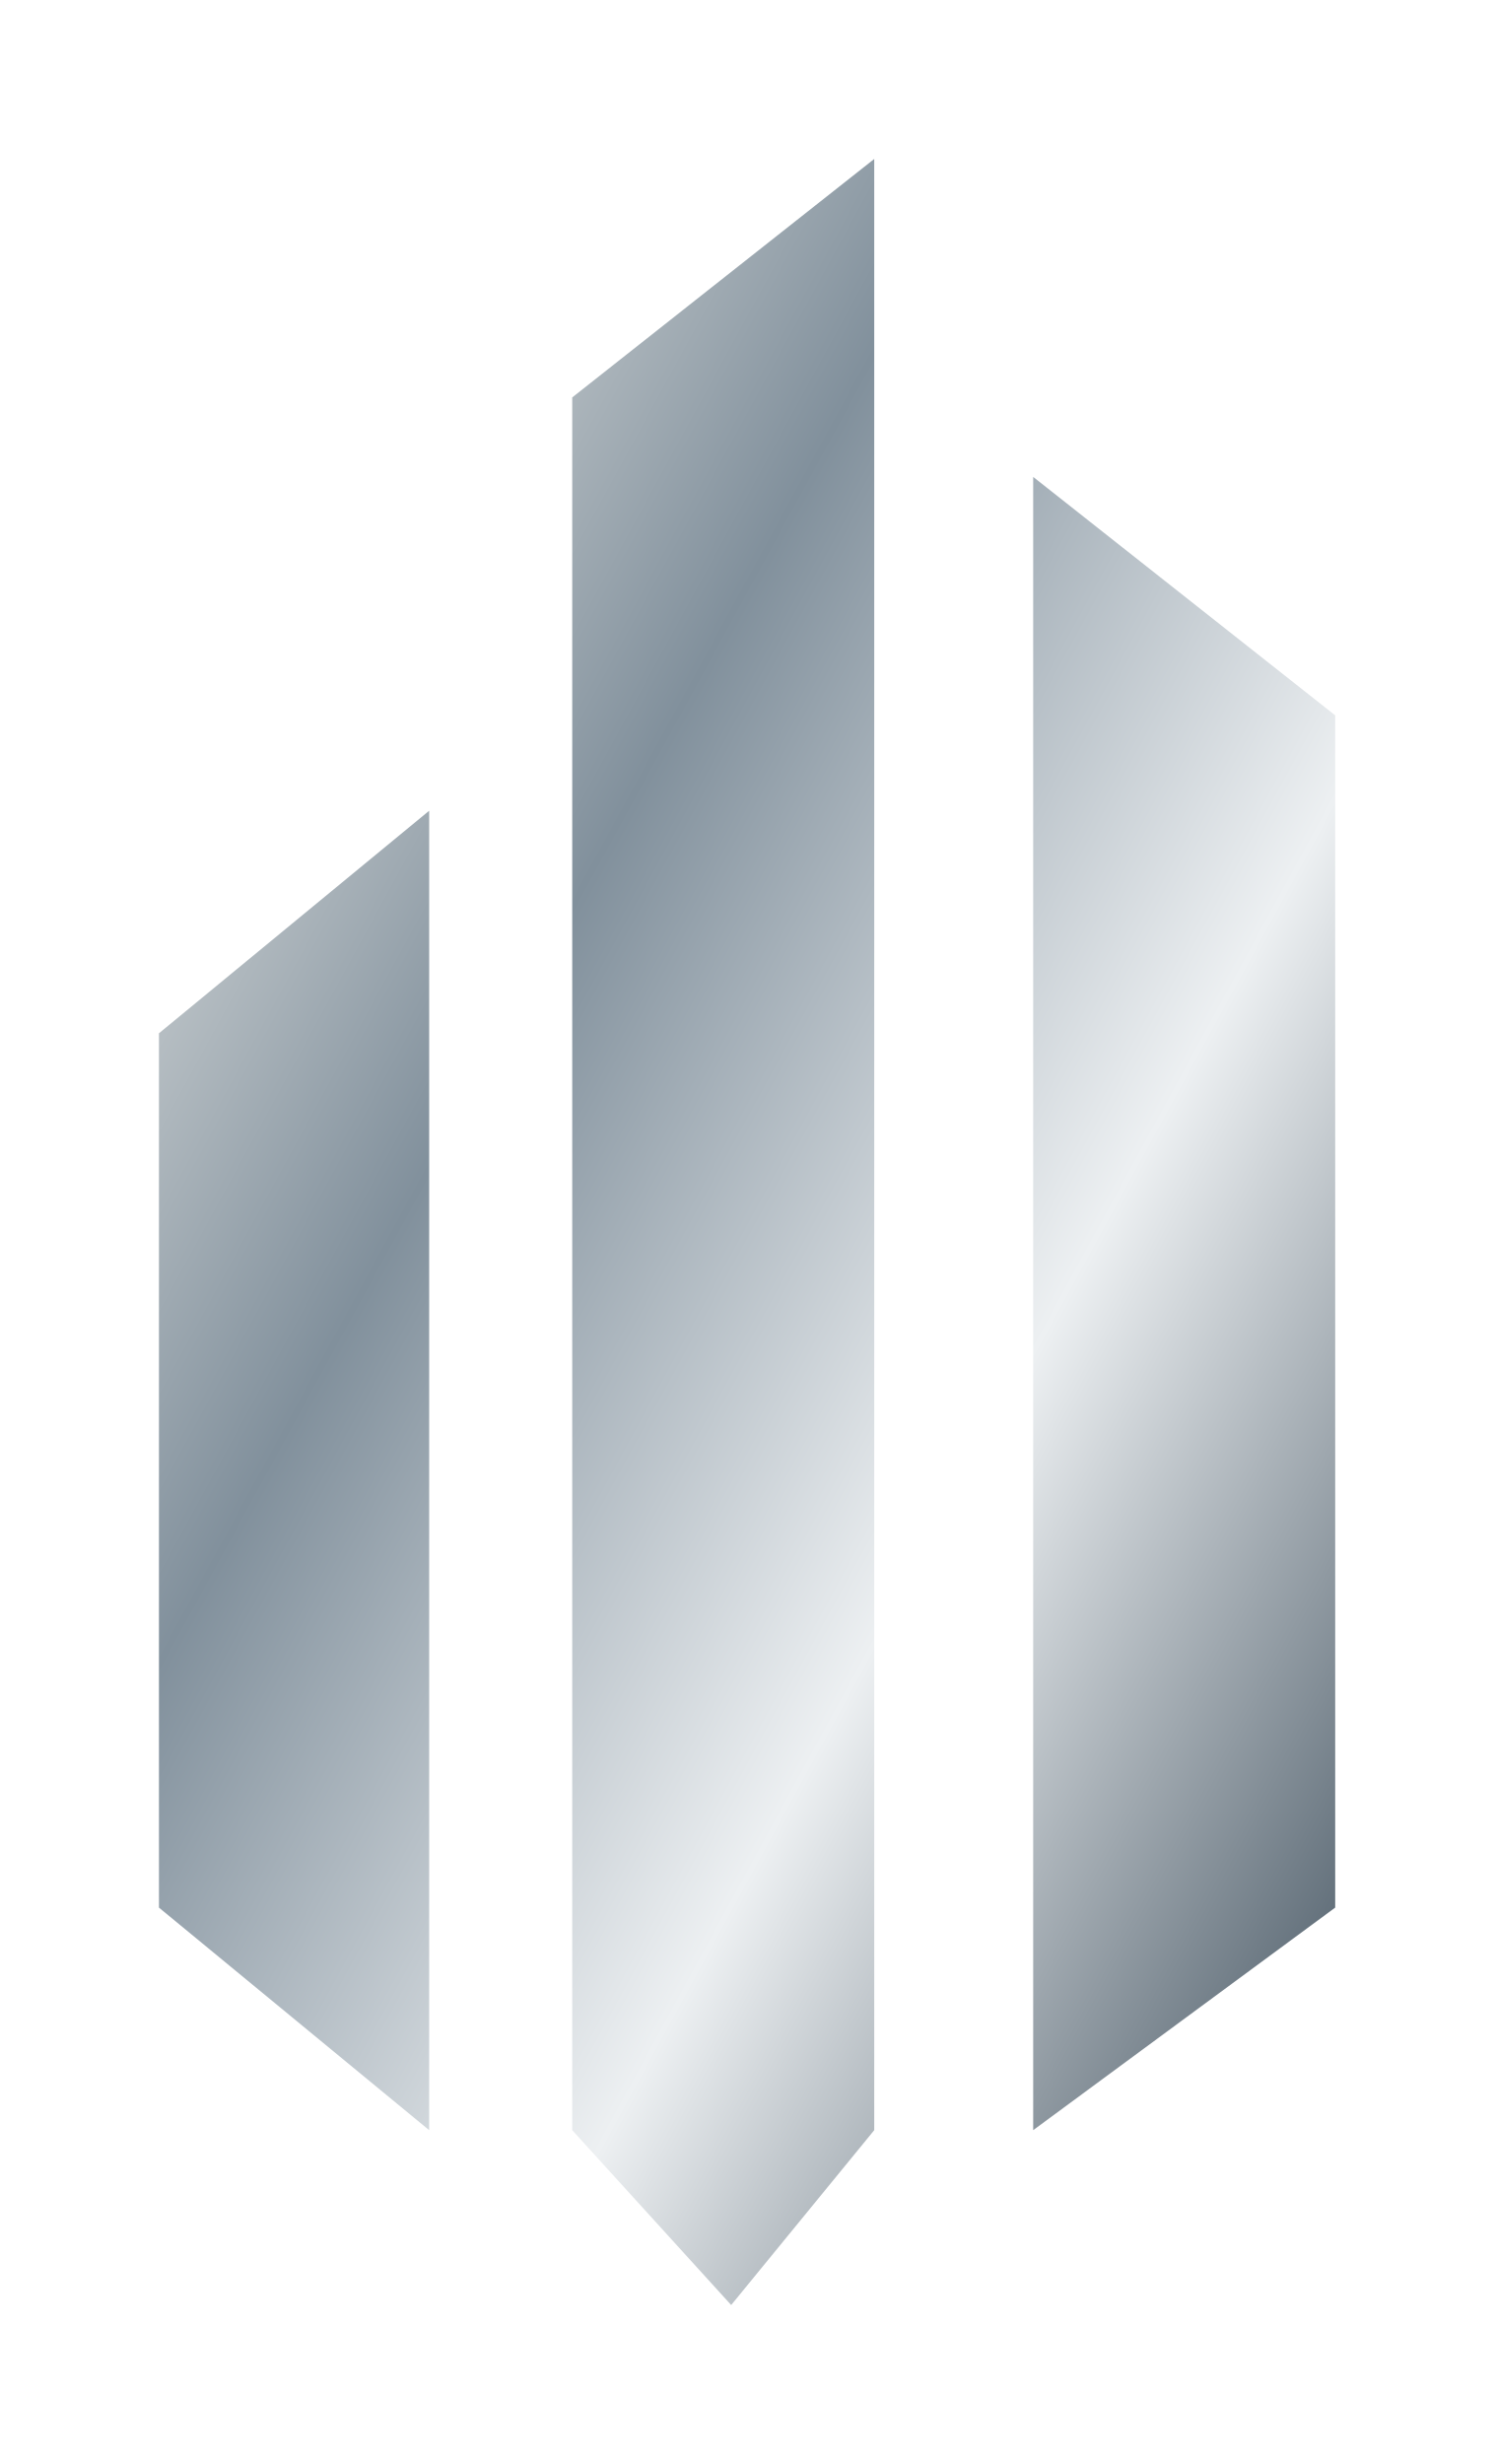
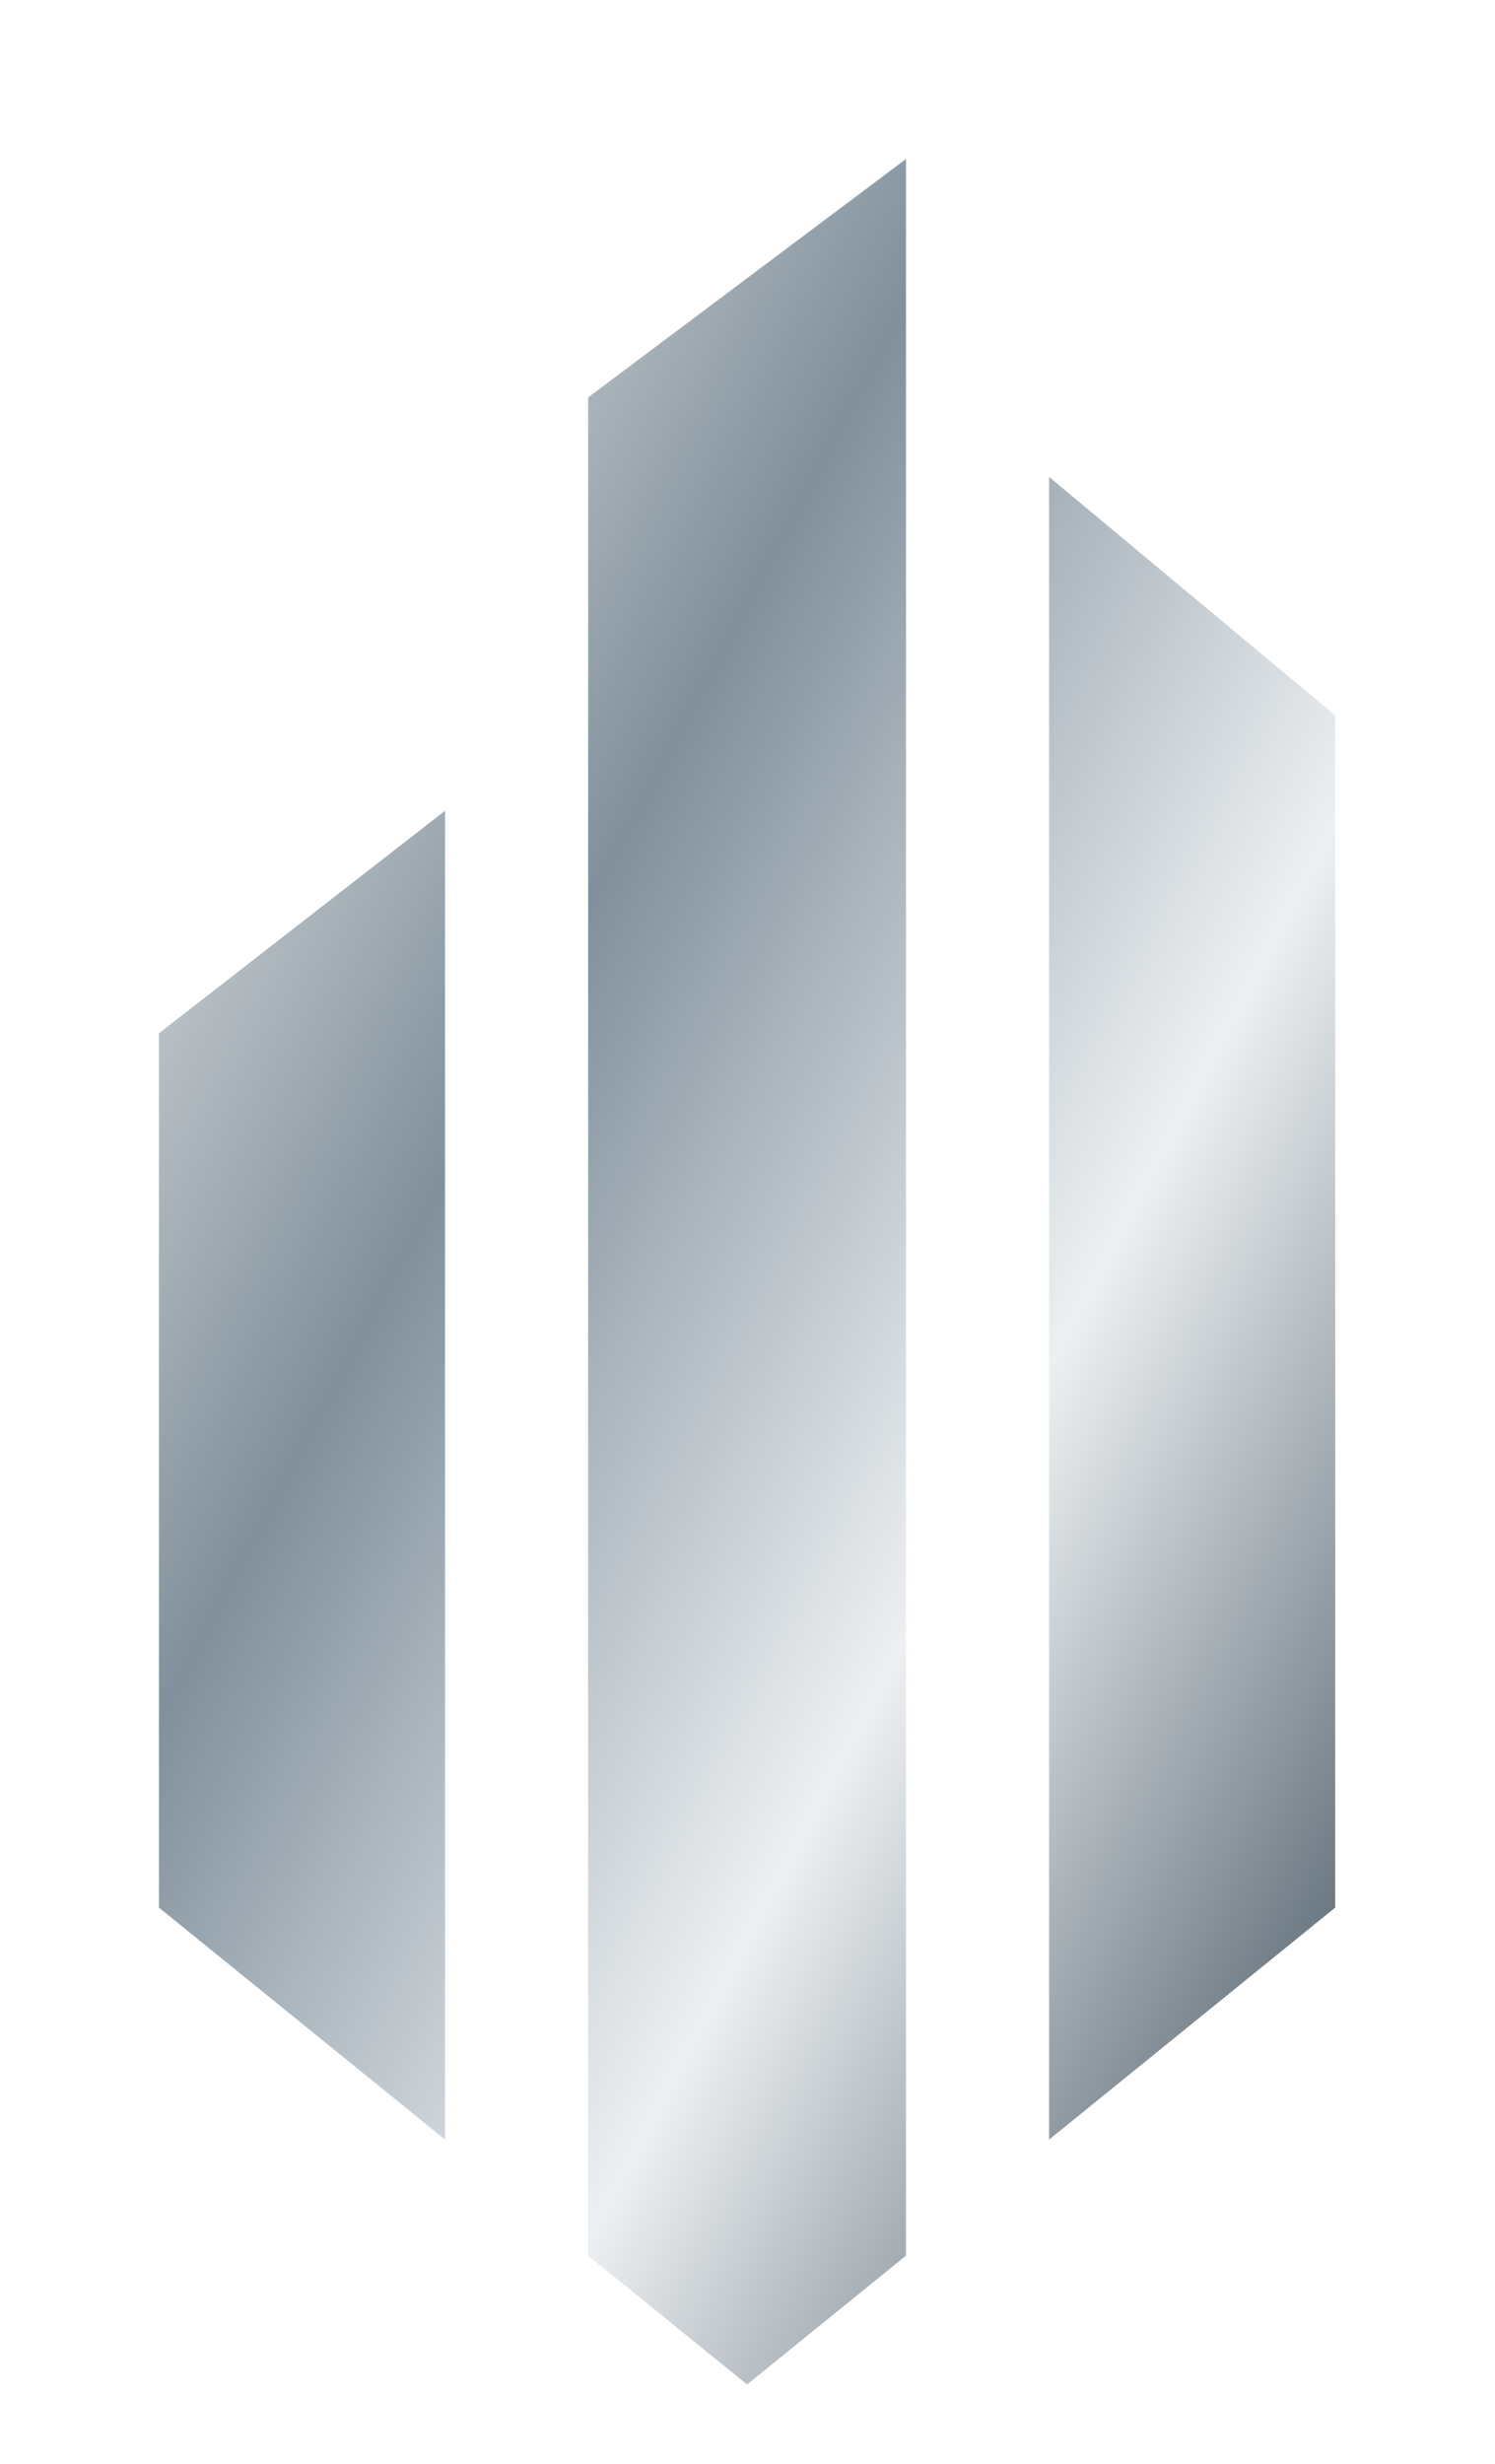
<svg xmlns="http://www.w3.org/2000/svg" viewBox="40 8 94 155" role="img" aria-label="Foundation metallic glyph">
  <defs>
    <linearGradient id="m" x1="0" y1="0" x2="1" y2="1">
      <stop stop-color="#FFFDF8" />
      <stop offset=".35" stop-color="#81909C" />
      <stop offset=".65" stop-color="#EDF0F2" />
      <stop offset="1" stop-color="#334452" />
    </linearGradient>
  </defs>
-   <path d="M50 73 67 59V142L50 128ZM76 33 95 18V142L86 153 76 142ZM105 38 124 53V128L105 142Z" fill="url(#m)" />
+   <path d="M50 73 68 59V142.595L50 128ZM77 33 97 18V149.892L87 158 77 149.892ZM106 38 124 53V128L106 142.595Z" fill="url(#m)" />
</svg>
